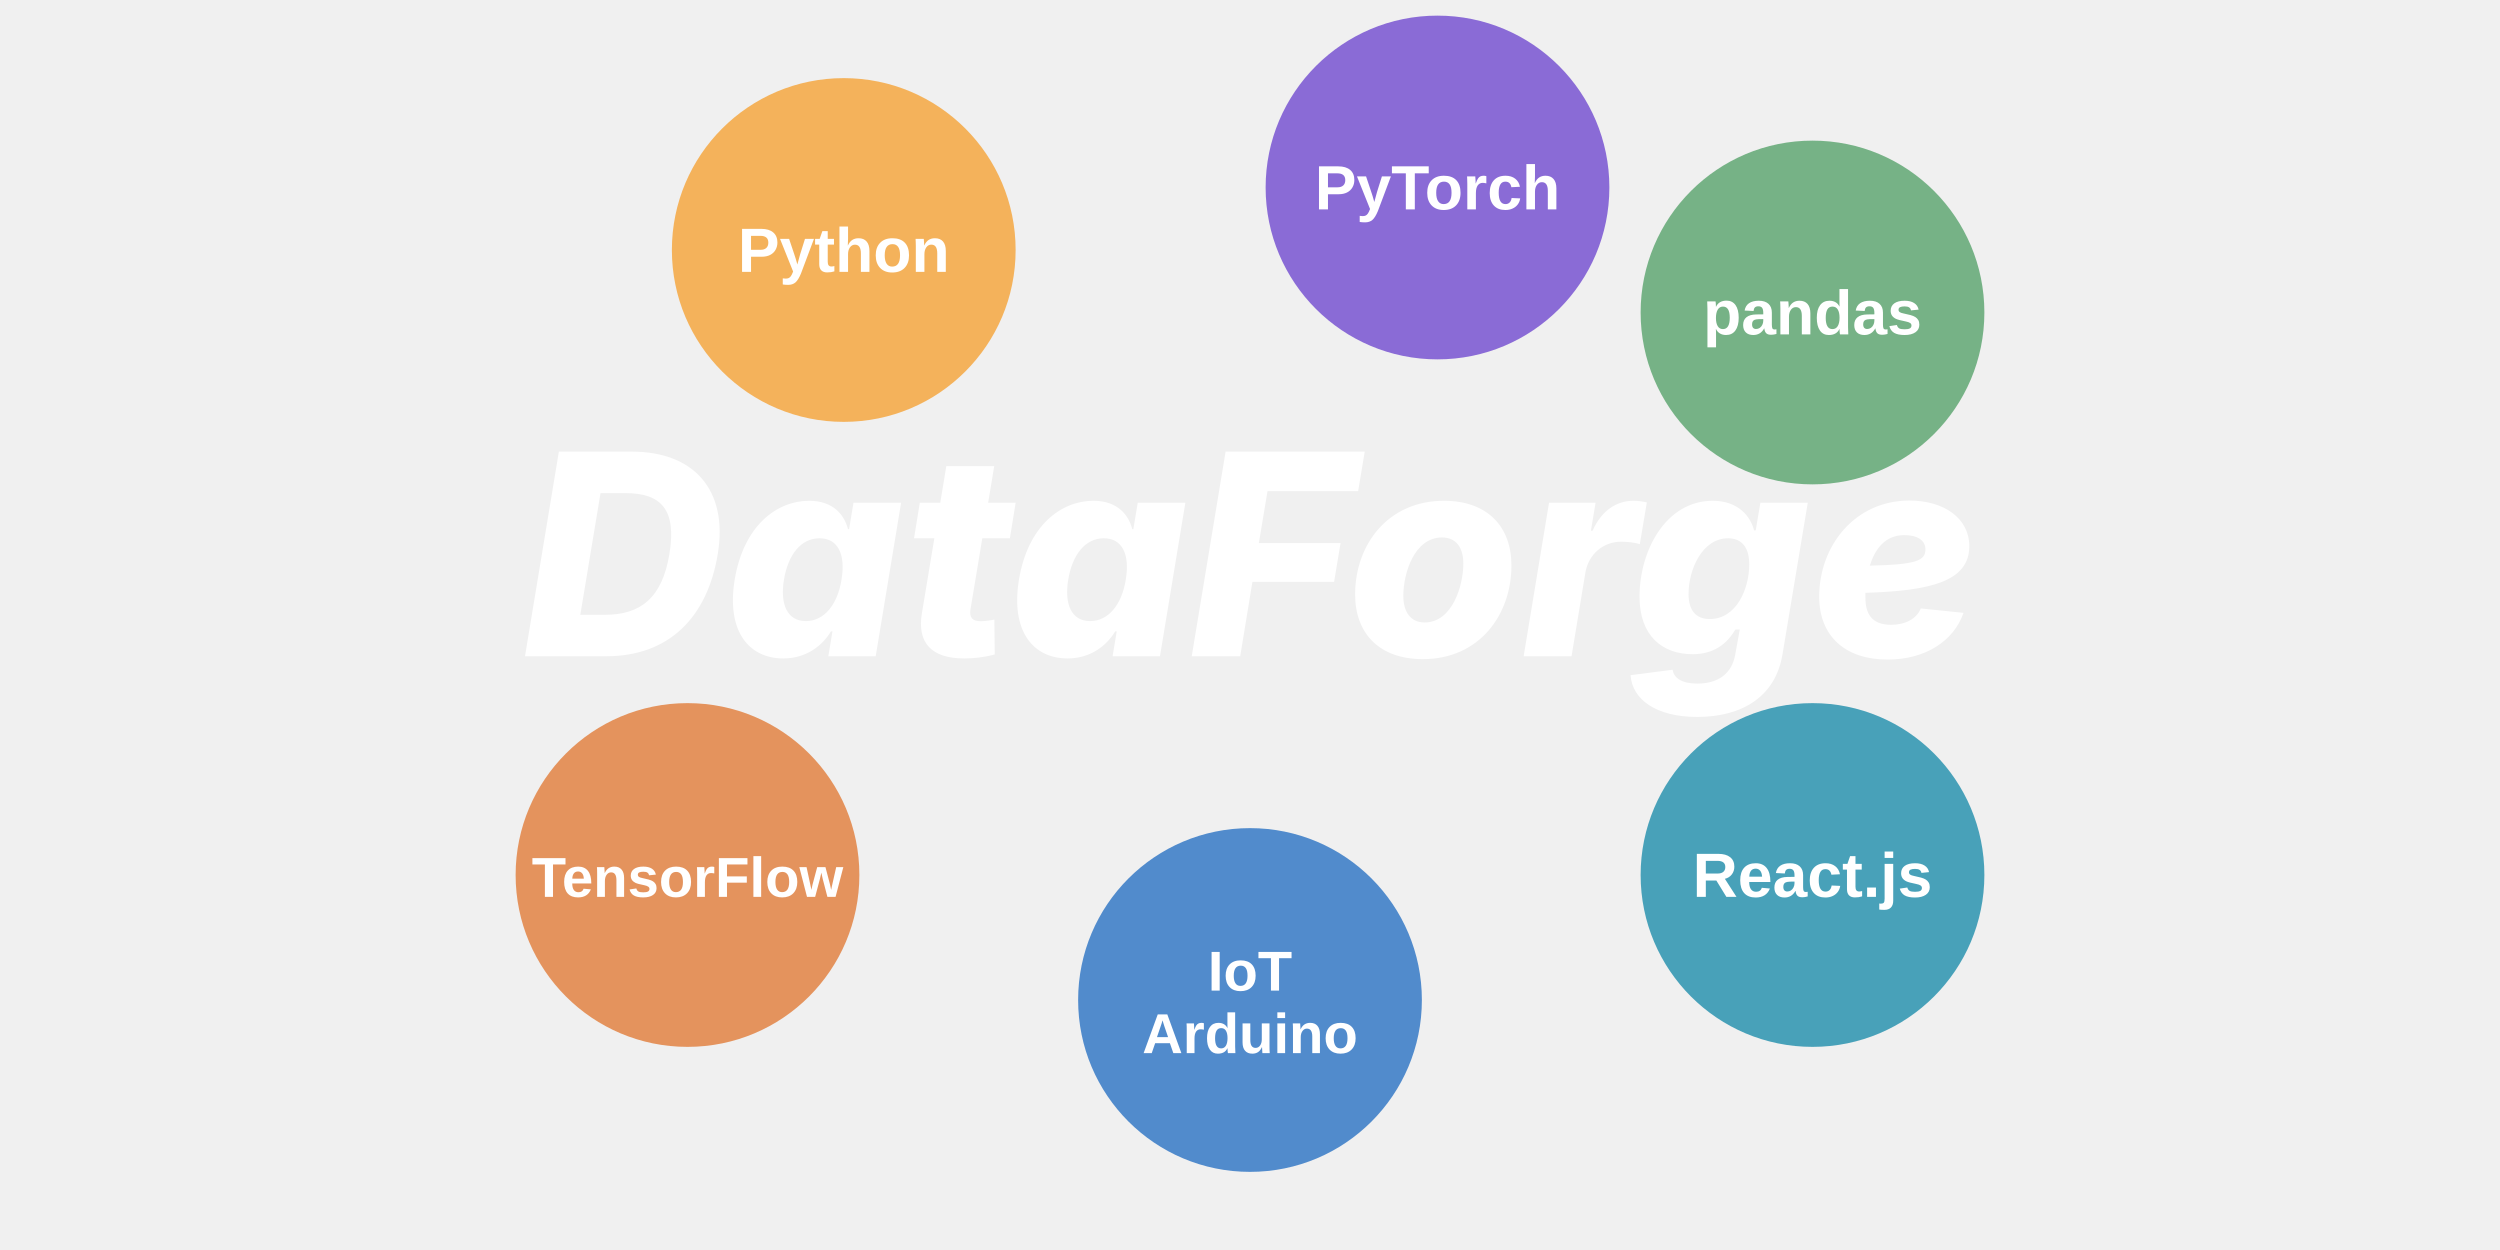
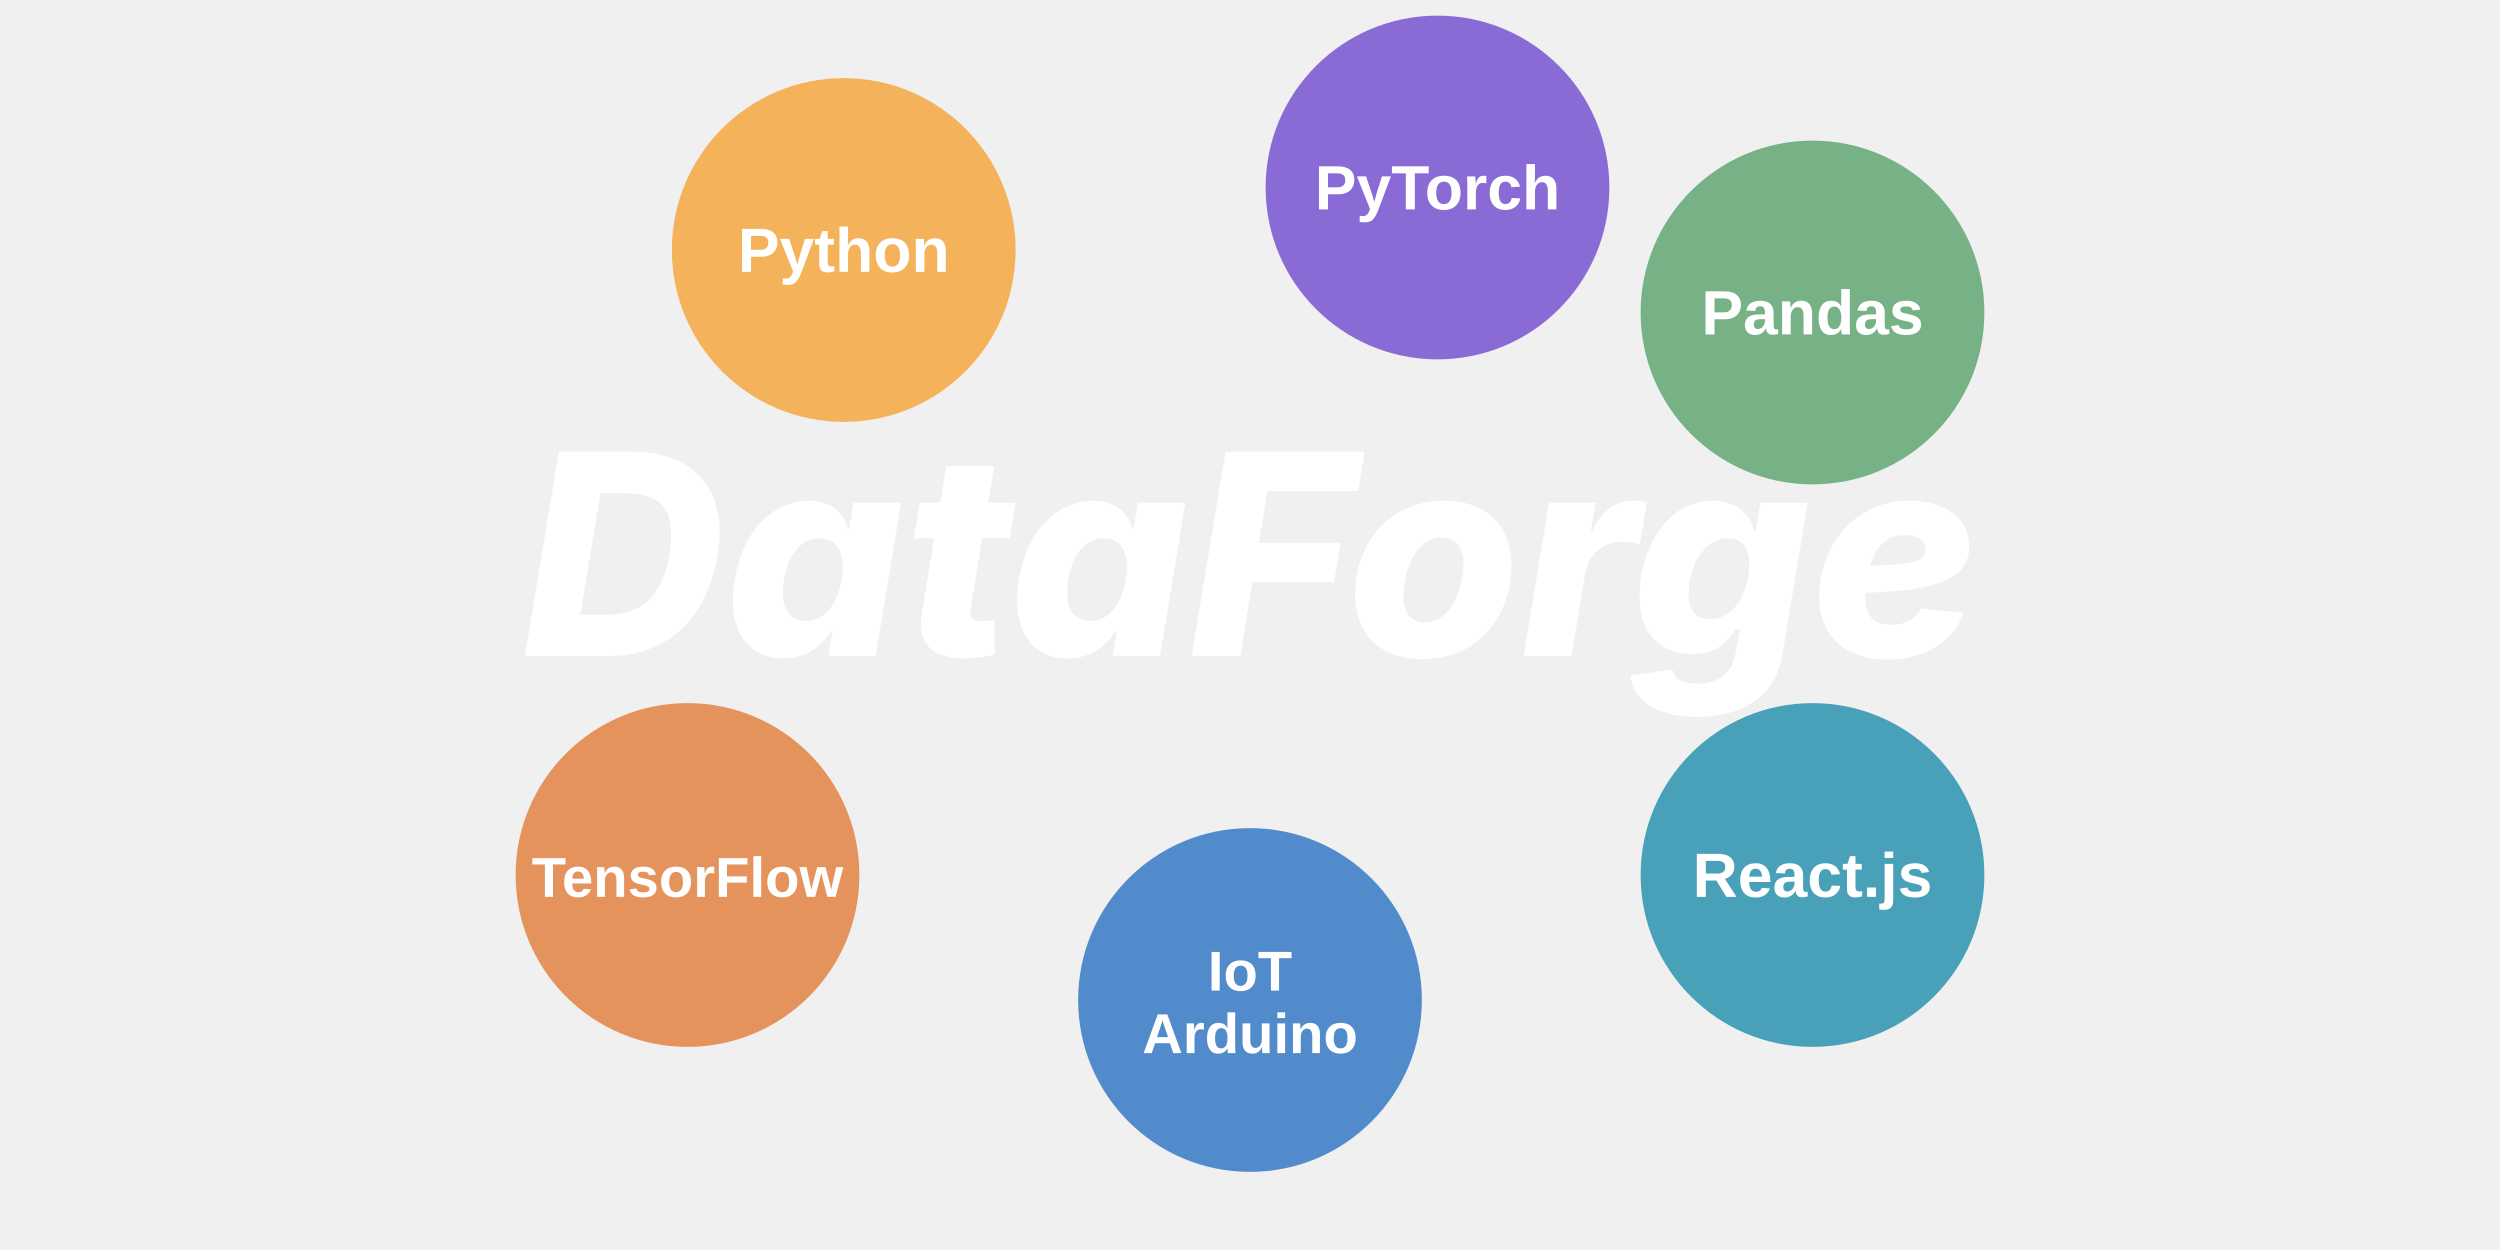
<svg xmlns="http://www.w3.org/2000/svg" width="800" height="400" viewBox="0 0 800 400">
  <rect width="800" height="400" fill="none" />
  <circle cx="270" cy="80" r="55" fill="#F4B25B" />
  <text x="270" y="87" text-anchor="middle" font-family="Arial, sans-serif" font-weight="600" font-size="20" fill="white">Python</text>
  <circle cx="460" cy="60" r="55" fill="#8A6BD6" />
  <text x="460" y="67" text-anchor="middle" font-family="Arial, sans-serif" font-weight="600" font-size="20" fill="white">PyTorch</text>
  <circle cx="580" cy="100" r="55" fill="#76B286" />
-   <text x="580" y="107" text-anchor="middle" font-family="Arial, sans-serif" font-weight="600" font-size="20" fill="white">pandas</text>
+   <text x="580" y="107" text-anchor="middle" font-family="Arial, sans-serif" font-weight="600" font-size="20" fill="white">Pandas</text>
  <circle cx="220" cy="280" r="55" fill="#E4935D" />
  <text x="220" y="287" text-anchor="middle" font-family="Arial, sans-serif" font-weight="600" font-size="18" fill="white">TensorFlow</text>
  <circle cx="400" cy="320" r="55" fill="#518BCC" />
  <text x="400" y="317" text-anchor="middle" font-family="Arial, sans-serif" font-weight="600" font-size="18" fill="white">IoT</text>
  <text x="400" y="337" text-anchor="middle" font-family="Arial, sans-serif" font-weight="600" font-size="18" fill="white">Arduino</text>
  <circle cx="580" cy="280" r="55" fill="#48A1B9" />
  <text x="580" y="287" text-anchor="middle" font-family="Arial, sans-serif" font-weight="600" font-size="20" fill="white">React.js</text>
  <text x="400" y="210" text-anchor="middle" fill="white" font-size="90" font-weight="800" font-style="italic" font-family="Inter, Segoe UI, Roboto, Helvetica, Arial, sans-serif">
    DataForge
  </text>
</svg>
